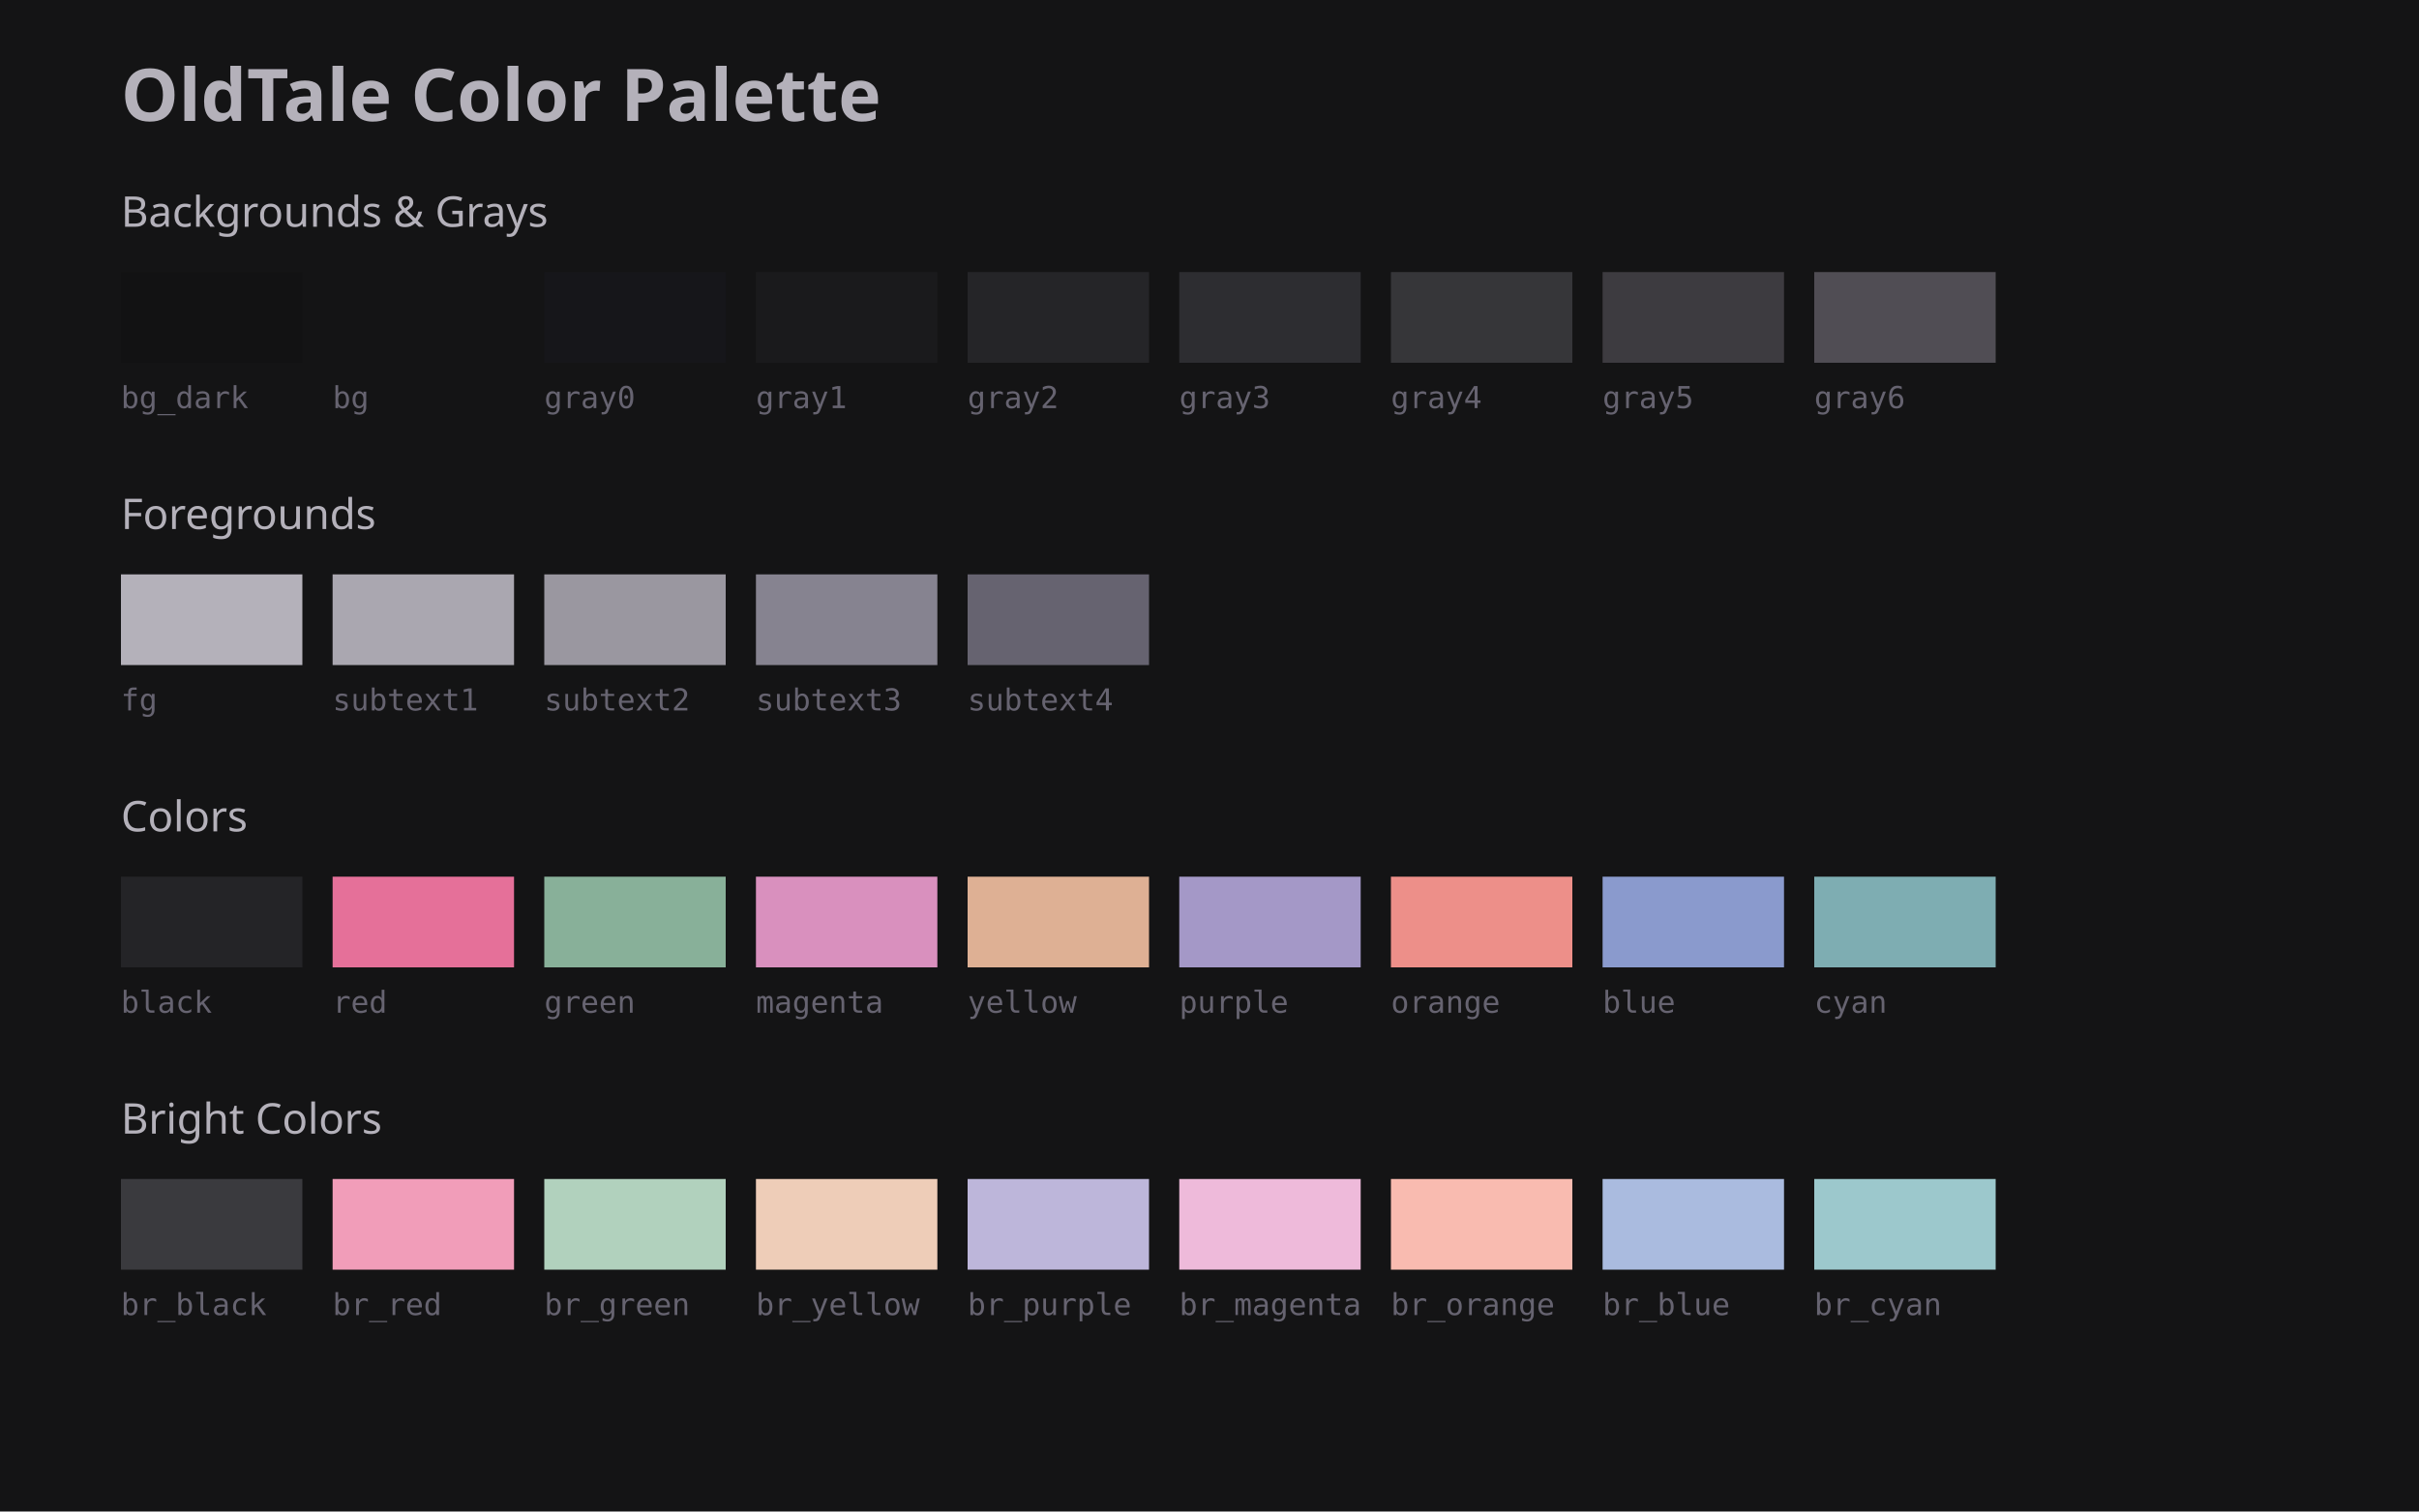
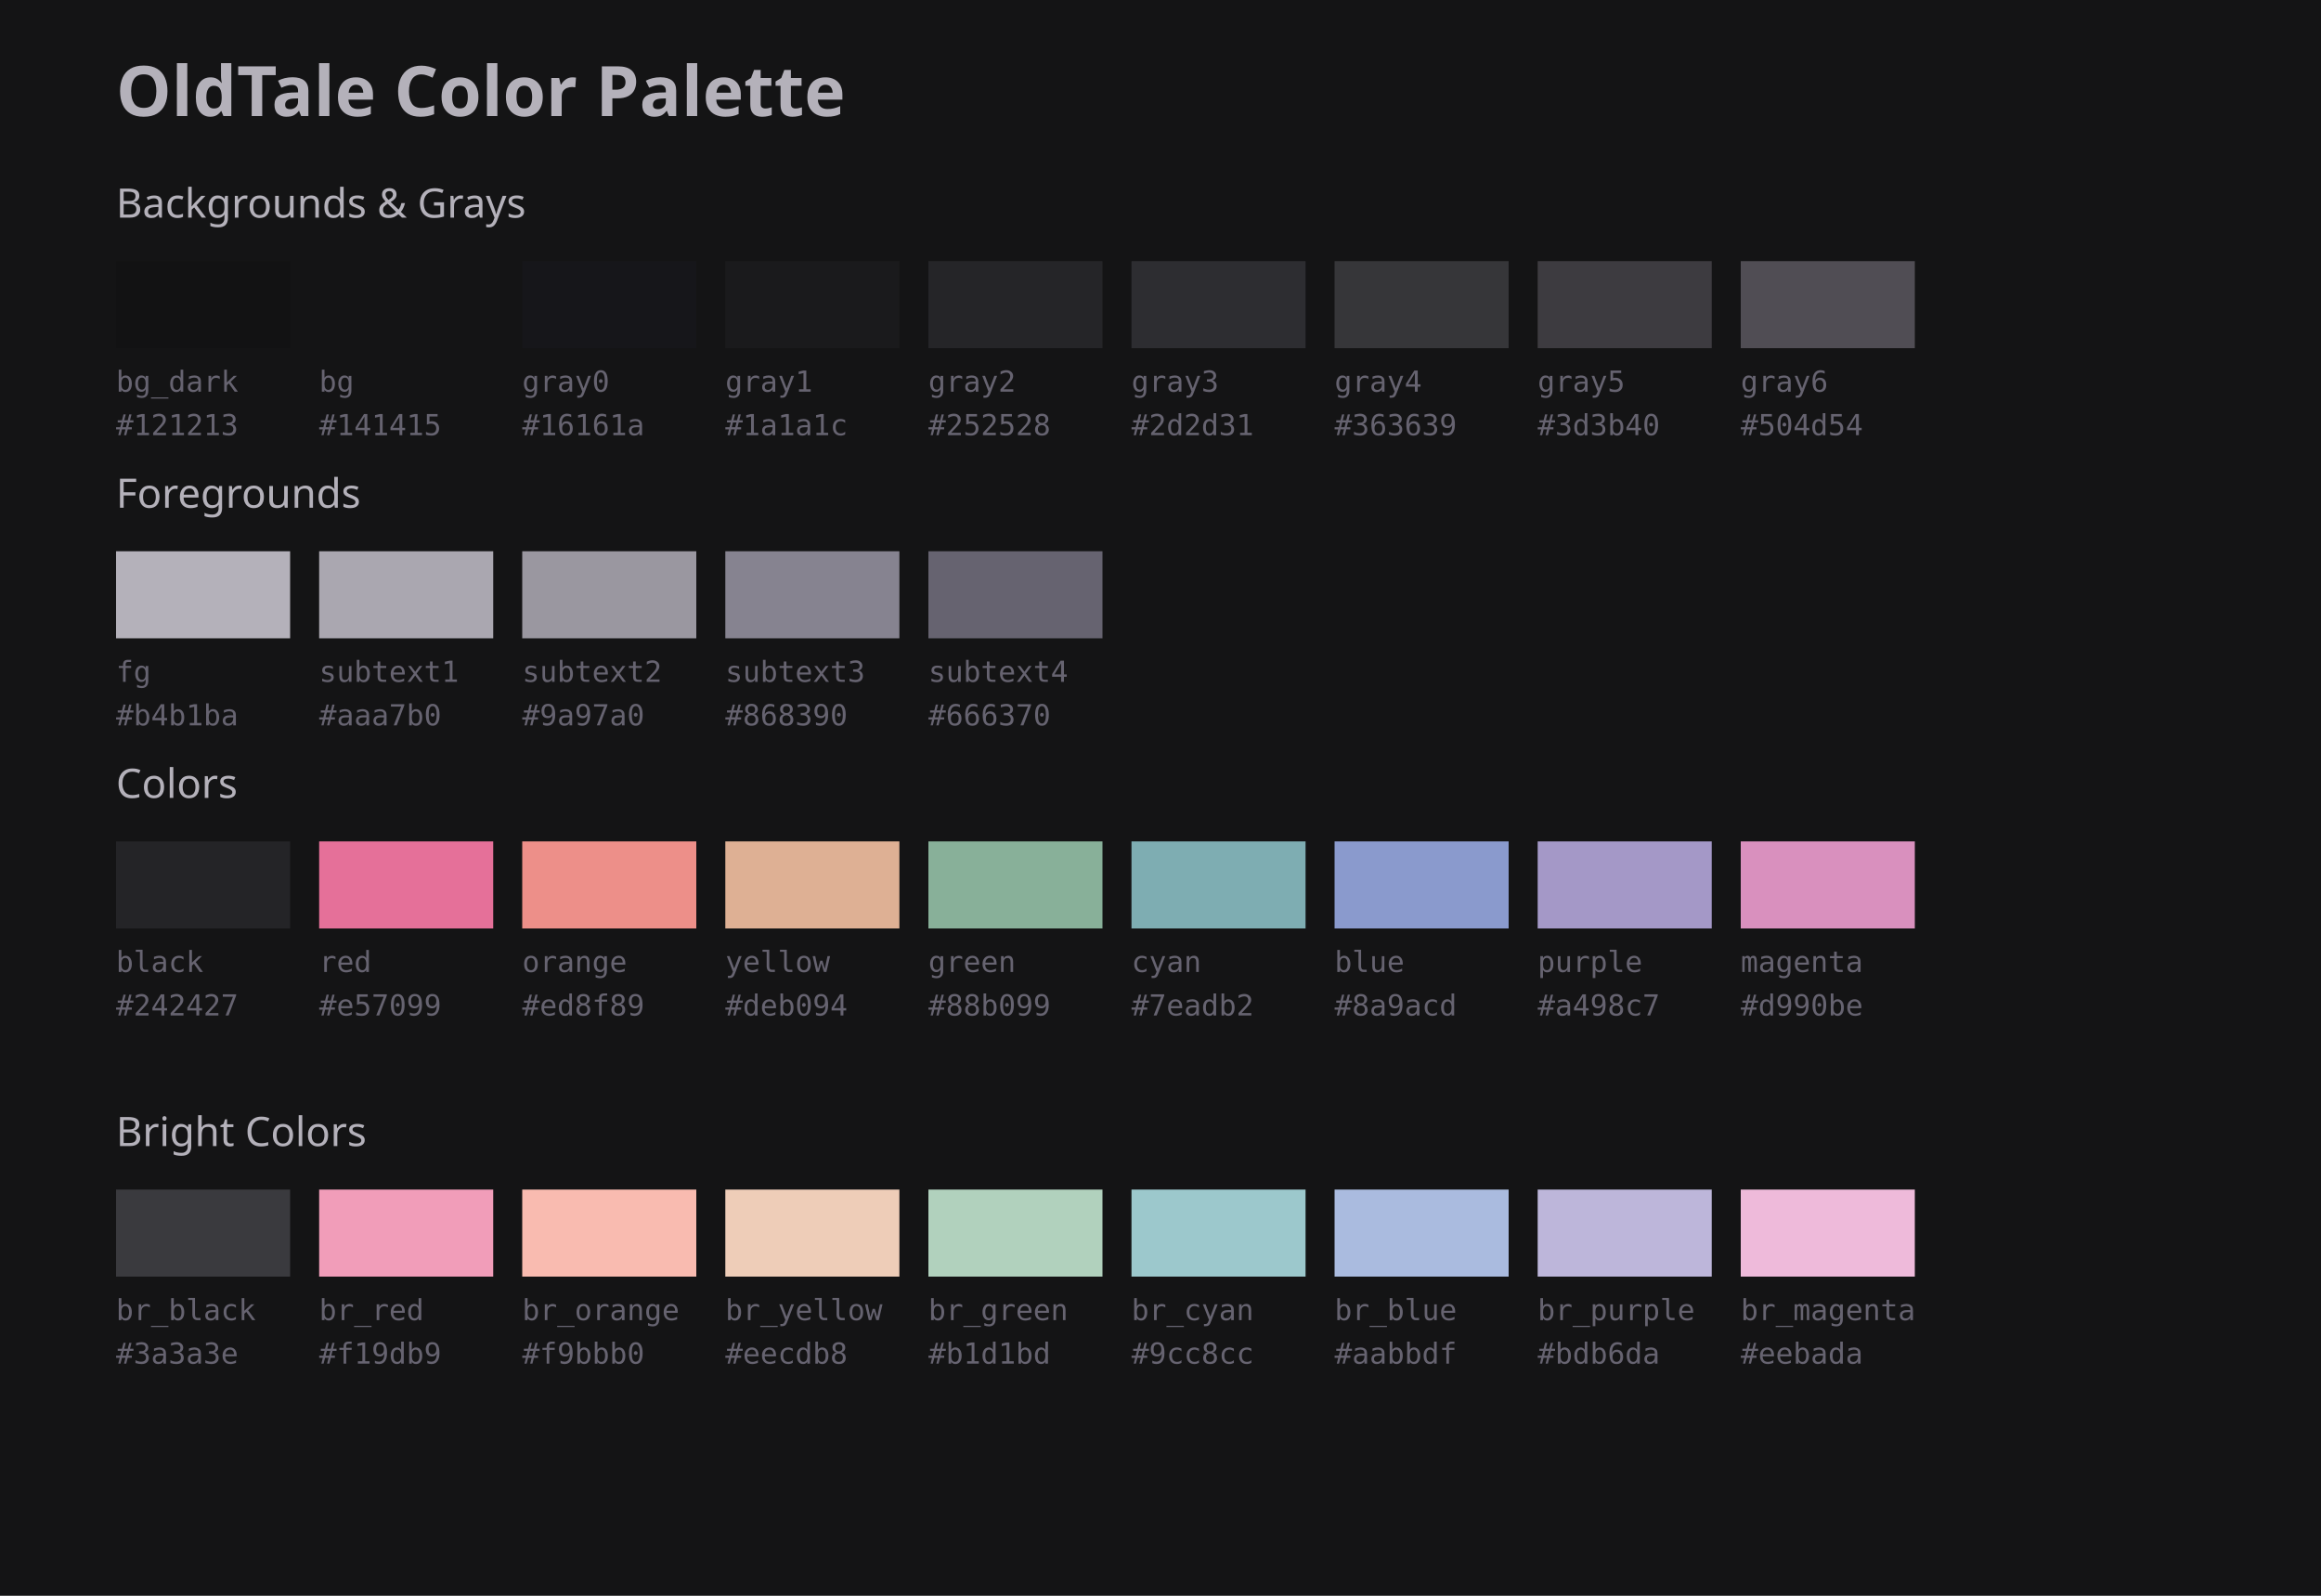
- <svg xmlns="http://www.w3.org/2000/svg" viewBox="0 0 800 500">
-   <rect width="800" height="500" fill="#141415" />
+ <svg xmlns="http://www.w3.org/2000/svg" viewBox="0 0 800 550">
+   <rect width="800" height="550" fill="#141415" />
  <text x="40" y="40" fill="#b4b1ba" font-family="sans-serif" font-size="24" font-weight="bold">OldTale Color Palette</text>
  <g transform="translate(40, 80)">
    <text x="0" y="-5" fill="#b4b1ba" font-family="sans-serif" font-size="14">Backgrounds &amp; Grays</text>
    <rect x="0" y="10" width="60" height="30" fill="#121213" />
    <rect x="70" y="10" width="60" height="30" fill="#141415" />
    <rect x="140" y="10" width="60" height="30" fill="#16161a" />
    <rect x="210" y="10" width="60" height="30" fill="#1a1a1c" />
    <rect x="280" y="10" width="60" height="30" fill="#252528" />
    <rect x="350" y="10" width="60" height="30" fill="#2d2d31" />
    <rect x="420" y="10" width="60" height="30" fill="#363639" />
    <rect x="490" y="10" width="60" height="30" fill="#3d3b40" />
    <rect x="560" y="10" width="60" height="30" fill="#504d54" />
    <text x="0" y="55" fill="#666370" font-family="monospace" font-size="10">bg_dark</text>
    <text x="70" y="55" fill="#666370" font-family="monospace" font-size="10">bg</text>
    <text x="140" y="55" fill="#666370" font-family="monospace" font-size="10">gray0</text>
    <text x="210" y="55" fill="#666370" font-family="monospace" font-size="10">gray1</text>
    <text x="280" y="55" fill="#666370" font-family="monospace" font-size="10">gray2</text>
    <text x="350" y="55" fill="#666370" font-family="monospace" font-size="10">gray3</text>
    <text x="420" y="55" fill="#666370" font-family="monospace" font-size="10">gray4</text>
    <text x="490" y="55" fill="#666370" font-family="monospace" font-size="10">gray5</text>
    <text x="560" y="55" fill="#666370" font-family="monospace" font-size="10">gray6</text>
+     <text x="0" y="70" fill="#666370" font-family="monospace" font-size="10">#121213</text>
+     <text x="70" y="70" fill="#666370" font-family="monospace" font-size="10">#141415</text>
+     <text x="140" y="70" fill="#666370" font-family="monospace" font-size="10">#16161a</text>
+     <text x="210" y="70" fill="#666370" font-family="monospace" font-size="10">#1a1a1c</text>
+     <text x="280" y="70" fill="#666370" font-family="monospace" font-size="10">#252528</text>
+     <text x="350" y="70" fill="#666370" font-family="monospace" font-size="10">#2d2d31</text>
+     <text x="420" y="70" fill="#666370" font-family="monospace" font-size="10">#363639</text>
+     <text x="490" y="70" fill="#666370" font-family="monospace" font-size="10">#3d3b40</text>
+     <text x="560" y="70" fill="#666370" font-family="monospace" font-size="10">#504d54</text>
  </g>
  <g transform="translate(40, 180)">
    <text x="0" y="-5" fill="#b4b1ba" font-family="sans-serif" font-size="14">Foregrounds</text>
    <rect x="0" y="10" width="60" height="30" fill="#b4b1ba" />
    <rect x="70" y="10" width="60" height="30" fill="#aaa7b0" />
    <rect x="140" y="10" width="60" height="30" fill="#9a97a0" />
    <rect x="210" y="10" width="60" height="30" fill="#868390" />
    <rect x="280" y="10" width="60" height="30" fill="#666370" />
    <text x="0" y="55" fill="#666370" font-family="monospace" font-size="10">fg</text>
    <text x="70" y="55" fill="#666370" font-family="monospace" font-size="10">subtext1</text>
    <text x="140" y="55" fill="#666370" font-family="monospace" font-size="10">subtext2</text>
    <text x="210" y="55" fill="#666370" font-family="monospace" font-size="10">subtext3</text>
    <text x="280" y="55" fill="#666370" font-family="monospace" font-size="10">subtext4</text>
+     <text x="0" y="70" fill="#666370" font-family="monospace" font-size="10">#b4b1ba</text>
+     <text x="70" y="70" fill="#666370" font-family="monospace" font-size="10">#aaa7b0</text>
+     <text x="140" y="70" fill="#666370" font-family="monospace" font-size="10">#9a97a0</text>
+     <text x="210" y="70" fill="#666370" font-family="monospace" font-size="10">#868390</text>
+     <text x="280" y="70" fill="#666370" font-family="monospace" font-size="10">#666370</text>
  </g>
  <g transform="translate(40, 280)">
    <text x="0" y="-5" fill="#b4b1ba" font-family="sans-serif" font-size="14">Colors</text>
    <rect x="0" y="10" width="60" height="30" fill="#242427" />
    <rect x="70" y="10" width="60" height="30" fill="#e57099" />
-     <rect x="140" y="10" width="60" height="30" fill="#88b099" />
-     <rect x="210" y="10" width="60" height="30" fill="#d990be" />
-     <rect x="280" y="10" width="60" height="30" fill="#deb094" />
-     <rect x="350" y="10" width="60" height="30" fill="#a498c7" />
-     <rect x="420" y="10" width="60" height="30" fill="#ed8f89" />
-     <rect x="490" y="10" width="60" height="30" fill="#8a9acd" />
-     <rect x="560" y="10" width="60" height="30" fill="#7eadb2" />
+     <rect x="140" y="10" width="60" height="30" fill="#ed8f89" />
+     <rect x="210" y="10" width="60" height="30" fill="#deb094" />
+     <rect x="280" y="10" width="60" height="30" fill="#88b099" />
+     <rect x="350" y="10" width="60" height="30" fill="#7eadb2" />
+     <rect x="420" y="10" width="60" height="30" fill="#8a9acd" />
+     <rect x="490" y="10" width="60" height="30" fill="#a498c7" />
+     <rect x="560" y="10" width="60" height="30" fill="#d990be" />
    <text x="0" y="55" fill="#666370" font-family="monospace" font-size="10">black</text>
    <text x="70" y="55" fill="#666370" font-family="monospace" font-size="10">red</text>
-     <text x="140" y="55" fill="#666370" font-family="monospace" font-size="10">green</text>
-     <text x="210" y="55" fill="#666370" font-family="monospace" font-size="10">magenta</text>
-     <text x="280" y="55" fill="#666370" font-family="monospace" font-size="10">yellow</text>
-     <text x="350" y="55" fill="#666370" font-family="monospace" font-size="10">purple</text>
-     <text x="420" y="55" fill="#666370" font-family="monospace" font-size="10">orange</text>
-     <text x="490" y="55" fill="#666370" font-family="monospace" font-size="10">blue</text>
-     <text x="560" y="55" fill="#666370" font-family="monospace" font-size="10">cyan</text>
+     <text x="140" y="55" fill="#666370" font-family="monospace" font-size="10">orange</text>
+     <text x="210" y="55" fill="#666370" font-family="monospace" font-size="10">yellow</text>
+     <text x="280" y="55" fill="#666370" font-family="monospace" font-size="10">green</text>
+     <text x="350" y="55" fill="#666370" font-family="monospace" font-size="10">cyan</text>
+     <text x="420" y="55" fill="#666370" font-family="monospace" font-size="10">blue</text>
+     <text x="490" y="55" fill="#666370" font-family="monospace" font-size="10">purple</text>
+     <text x="560" y="55" fill="#666370" font-family="monospace" font-size="10">magenta</text>
+     <text x="0" y="70" fill="#666370" font-family="monospace" font-size="10">#242427</text>
+     <text x="70" y="70" fill="#666370" font-family="monospace" font-size="10">#e57099</text>
+     <text x="140" y="70" fill="#666370" font-family="monospace" font-size="10">#ed8f89</text>
+     <text x="210" y="70" fill="#666370" font-family="monospace" font-size="10">#deb094</text>
+     <text x="280" y="70" fill="#666370" font-family="monospace" font-size="10">#88b099</text>
+     <text x="350" y="70" fill="#666370" font-family="monospace" font-size="10">#7eadb2</text>
+     <text x="420" y="70" fill="#666370" font-family="monospace" font-size="10">#8a9acd</text>
+     <text x="490" y="70" fill="#666370" font-family="monospace" font-size="10">#a498c7</text>
+     <text x="560" y="70" fill="#666370" font-family="monospace" font-size="10">#d990be</text>
  </g>
-   <g transform="translate(40, 380)">
+   <g transform="translate(40, 400)">
    <text x="0" y="-5" fill="#b4b1ba" font-family="sans-serif" font-size="14">Bright Colors</text>
    <rect x="0" y="10" width="60" height="30" fill="#3a3a3e" />
    <rect x="70" y="10" width="60" height="30" fill="#f19db9" />
-     <rect x="140" y="10" width="60" height="30" fill="#b1d1bd" />
+     <rect x="140" y="10" width="60" height="30" fill="#f9bbb0" />
    <rect x="210" y="10" width="60" height="30" fill="#eecdb8" />
-     <rect x="280" y="10" width="60" height="30" fill="#bdb6da" />
-     <rect x="350" y="10" width="60" height="30" fill="#eebada" />
-     <rect x="420" y="10" width="60" height="30" fill="#f9bbb0" />
-     <rect x="490" y="10" width="60" height="30" fill="#aabbdf" />
-     <rect x="560" y="10" width="60" height="30" fill="#9cc8cc" />
+     <rect x="280" y="10" width="60" height="30" fill="#b1d1bd" />
+     <rect x="350" y="10" width="60" height="30" fill="#9cc8cc" />
+     <rect x="420" y="10" width="60" height="30" fill="#aabbdf" />
+     <rect x="490" y="10" width="60" height="30" fill="#bdb6da" />
+     <rect x="560" y="10" width="60" height="30" fill="#eebada" />
    <text x="0" y="55" fill="#666370" font-family="monospace" font-size="10">br_black</text>
    <text x="70" y="55" fill="#666370" font-family="monospace" font-size="10">br_red</text>
-     <text x="140" y="55" fill="#666370" font-family="monospace" font-size="10">br_green</text>
+     <text x="140" y="55" fill="#666370" font-family="monospace" font-size="10">br_orange</text>
    <text x="210" y="55" fill="#666370" font-family="monospace" font-size="10">br_yellow</text>
-     <text x="280" y="55" fill="#666370" font-family="monospace" font-size="10">br_purple</text>
-     <text x="350" y="55" fill="#666370" font-family="monospace" font-size="10">br_magenta</text>
-     <text x="420" y="55" fill="#666370" font-family="monospace" font-size="10">br_orange</text>
-     <text x="490" y="55" fill="#666370" font-family="monospace" font-size="10">br_blue</text>
-     <text x="560" y="55" fill="#666370" font-family="monospace" font-size="10">br_cyan</text>
+     <text x="280" y="55" fill="#666370" font-family="monospace" font-size="10">br_green</text>
+     <text x="350" y="55" fill="#666370" font-family="monospace" font-size="10">br_cyan</text>
+     <text x="420" y="55" fill="#666370" font-family="monospace" font-size="10">br_blue</text>
+     <text x="490" y="55" fill="#666370" font-family="monospace" font-size="10">br_purple</text>
+     <text x="560" y="55" fill="#666370" font-family="monospace" font-size="10">br_magenta</text>
+     <text x="0" y="70" fill="#666370" font-family="monospace" font-size="10">#3a3a3e</text>
+     <text x="70" y="70" fill="#666370" font-family="monospace" font-size="10">#f19db9</text>
+     <text x="140" y="70" fill="#666370" font-family="monospace" font-size="10">#f9bbb0</text>
+     <text x="210" y="70" fill="#666370" font-family="monospace" font-size="10">#eecdb8</text>
+     <text x="280" y="70" fill="#666370" font-family="monospace" font-size="10">#b1d1bd</text>
+     <text x="350" y="70" fill="#666370" font-family="monospace" font-size="10">#9cc8cc</text>
+     <text x="420" y="70" fill="#666370" font-family="monospace" font-size="10">#aabbdf</text>
+     <text x="490" y="70" fill="#666370" font-family="monospace" font-size="10">#bdb6da</text>
+     <text x="560" y="70" fill="#666370" font-family="monospace" font-size="10">#eebada</text>
  </g>
</svg>
